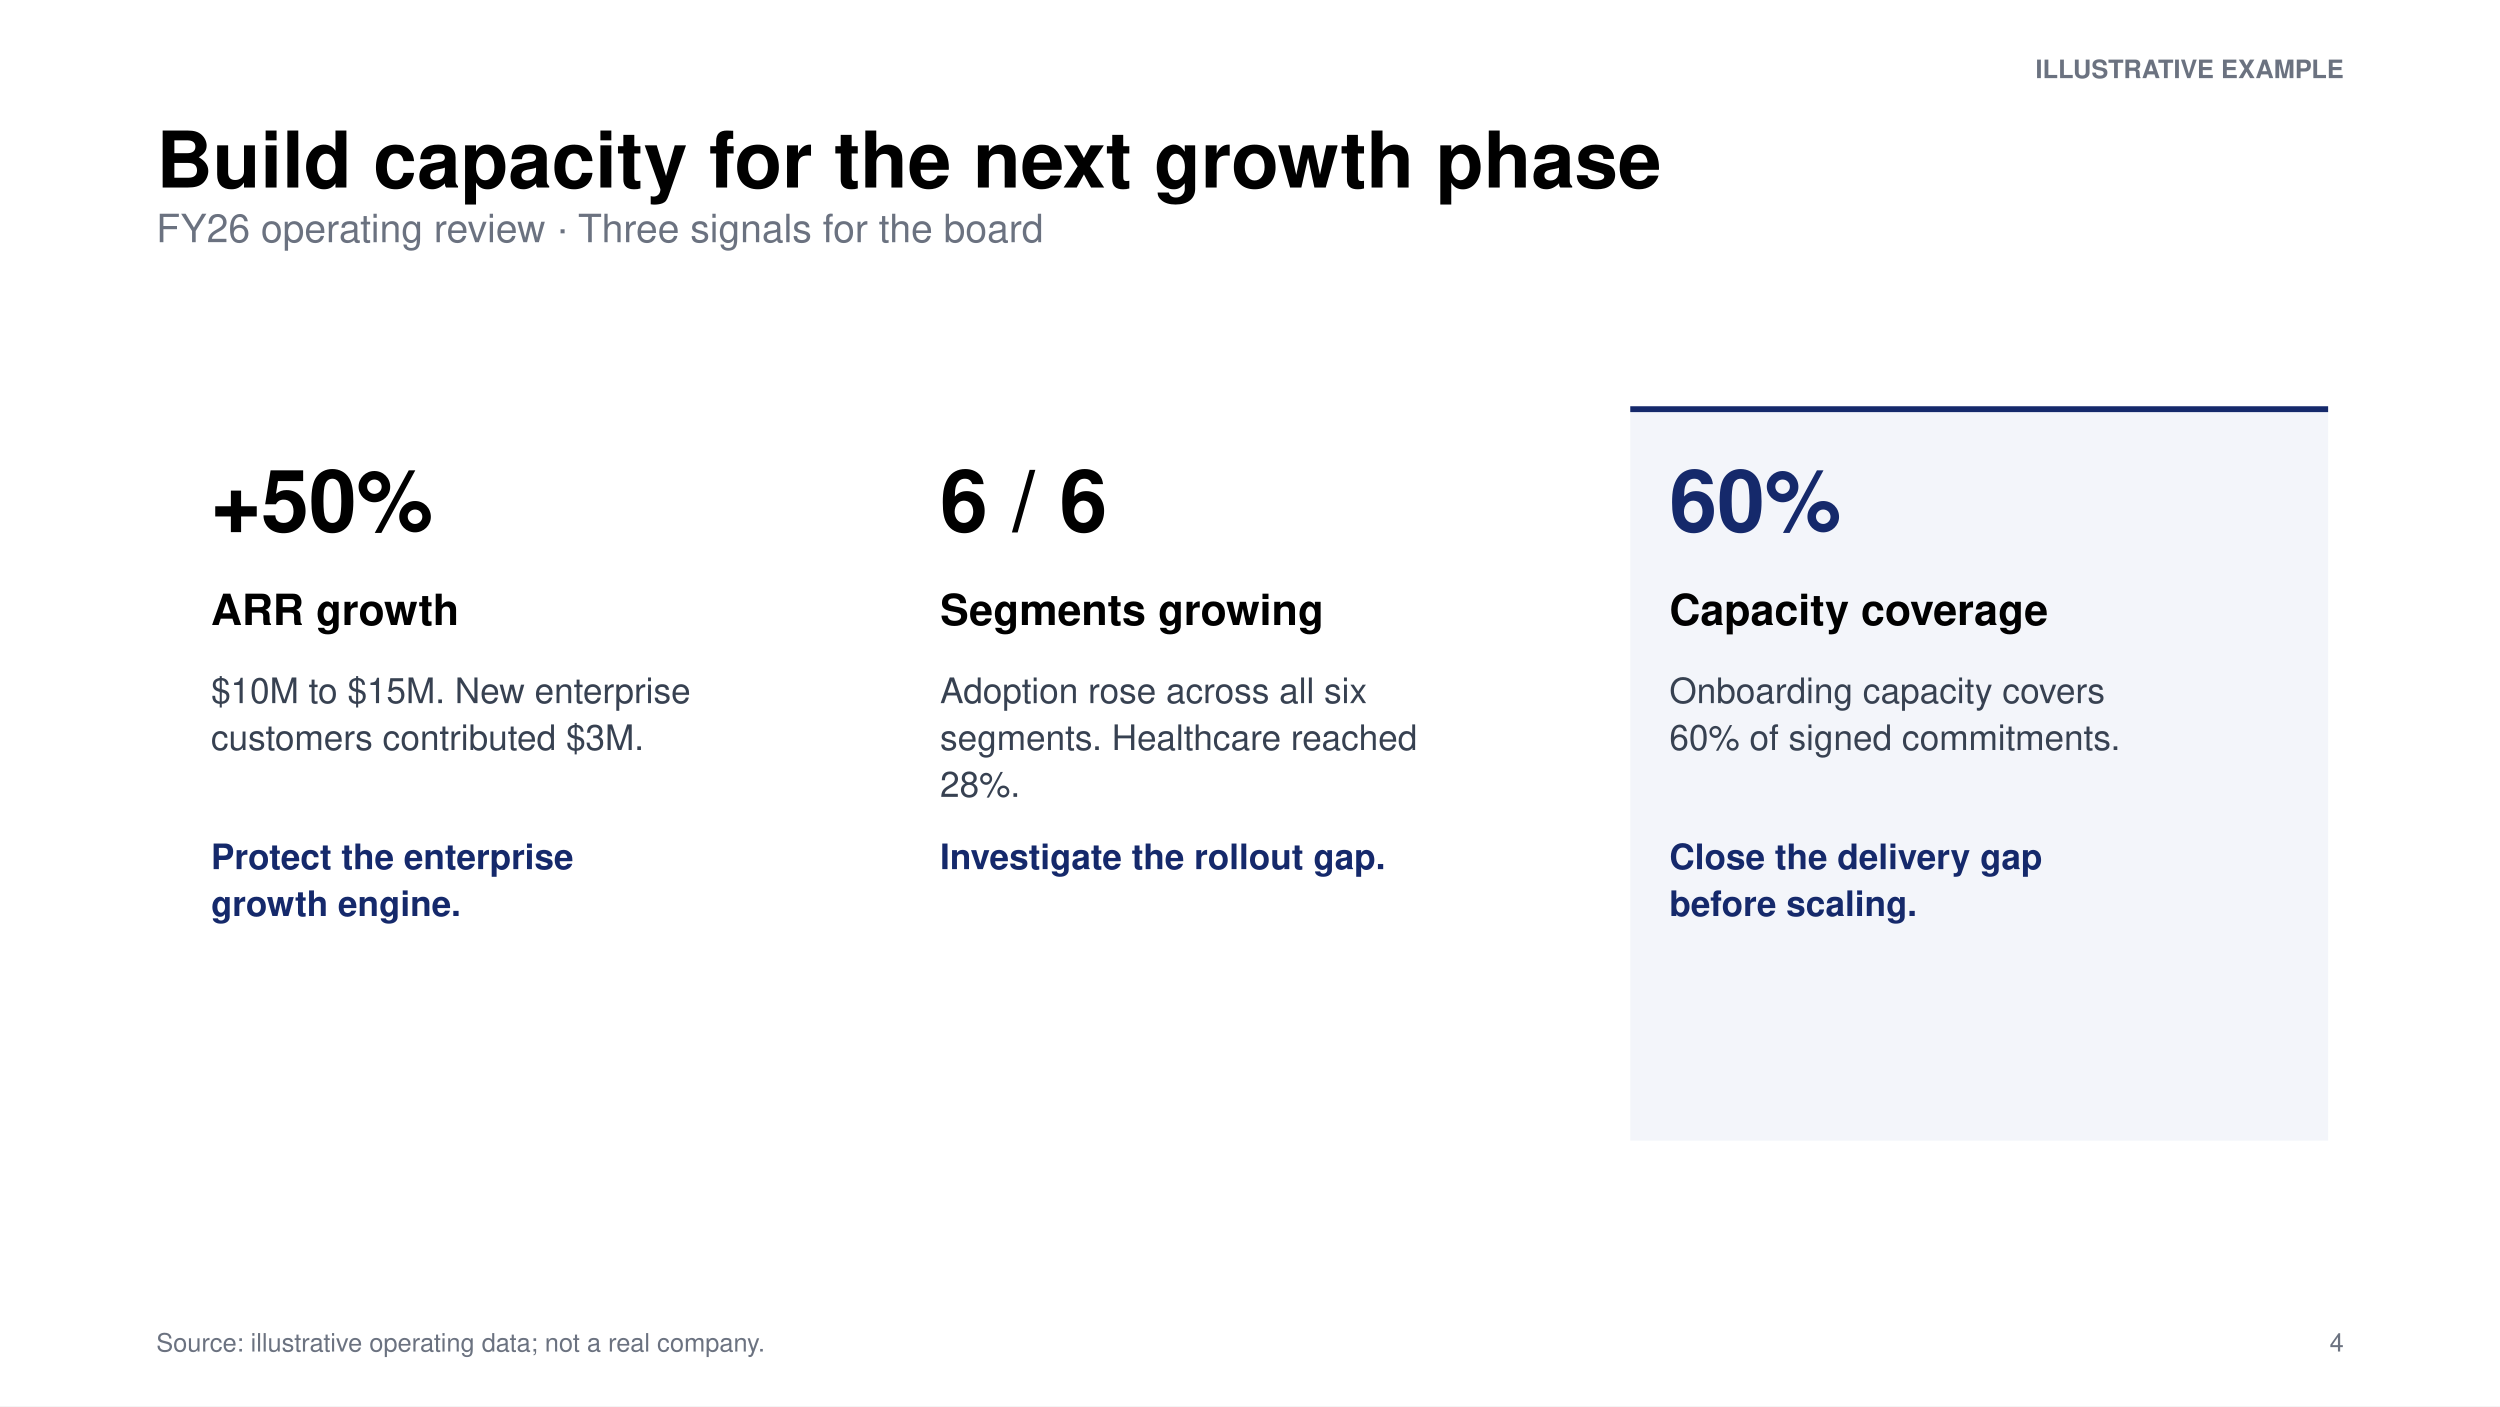
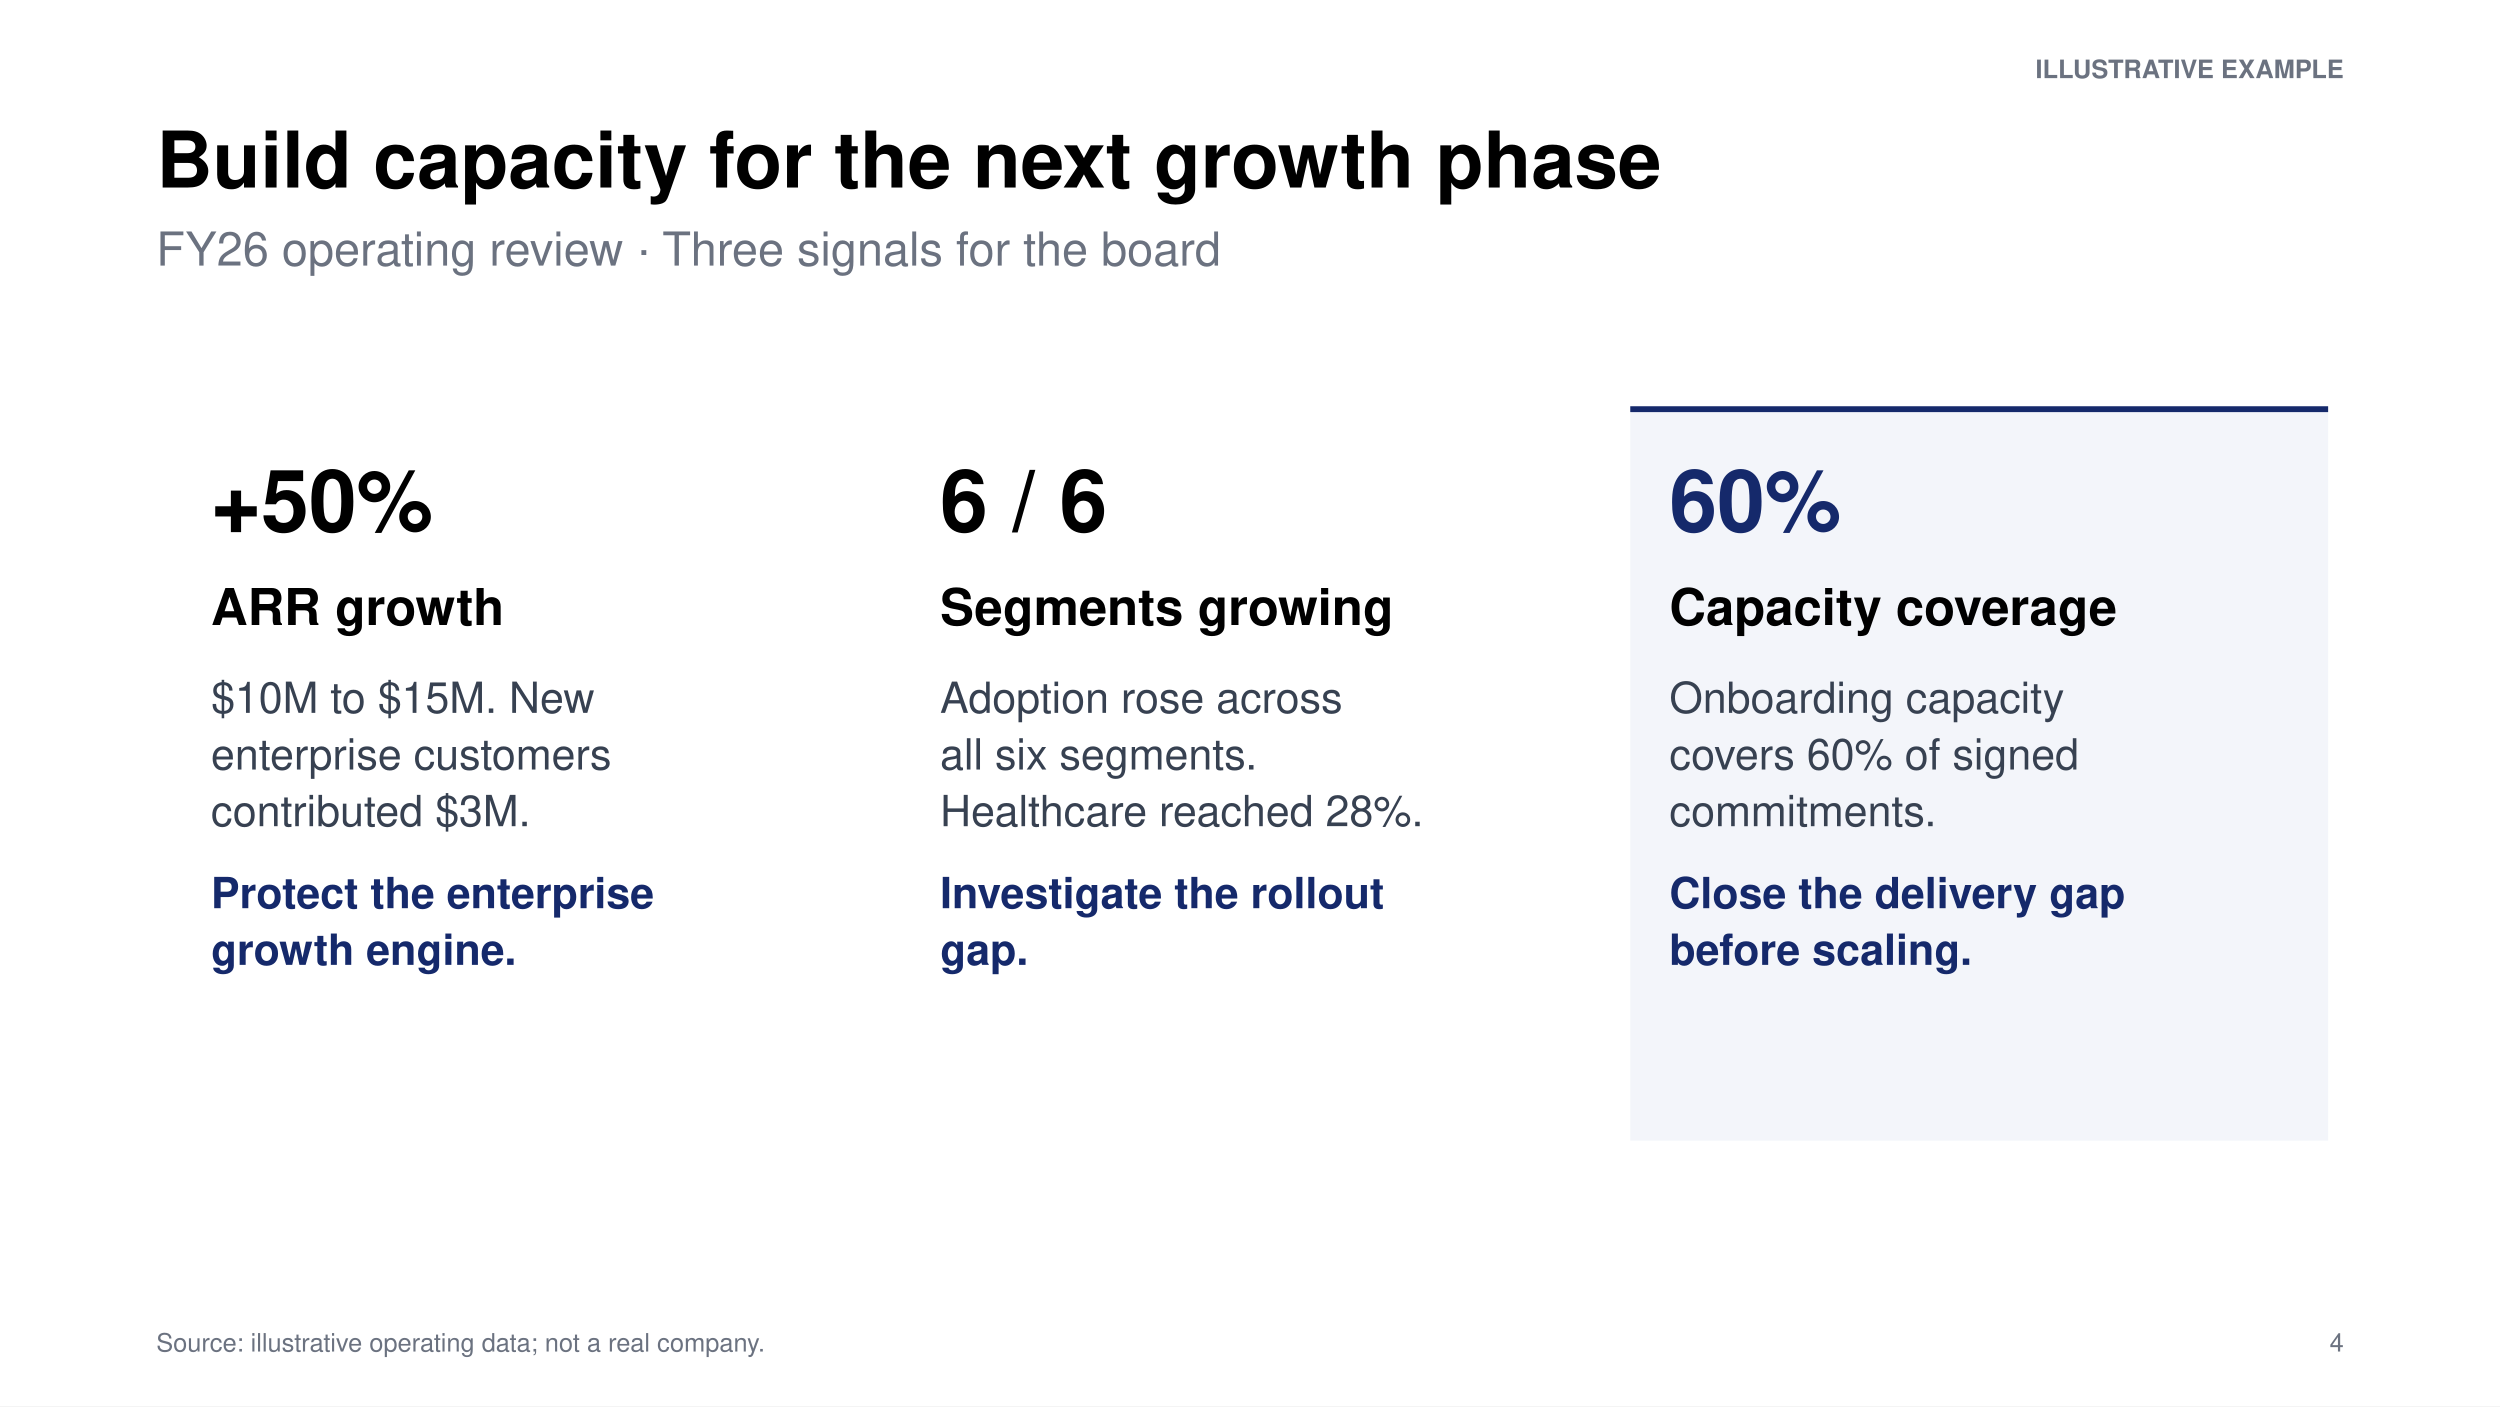
<svg xmlns="http://www.w3.org/2000/svg" viewBox="0 0 1280 720" width="1280" height="720" role="img" aria-label="Build capacity for the next growth phase">
  <rect width="1280" height="720" fill="#FFFFFF" />
  <text x="80.0" y="96.0" font-family="'Helvetica Neue', Helvetica, Arial, 'Hiragino Sans', 'Yu Gothic', 'Noto Sans JP', 'Meiryo', sans-serif" font-size="40" fill="#000000" font-weight="bold" text-anchor="start">Build capacity for the next growth phase</text>
-   <text x="80.0" y="124.0" font-family="'Helvetica Neue', Helvetica, Arial, 'Hiragino Sans', 'Yu Gothic', 'Noto Sans JP', 'Meiryo', sans-serif" font-size="20" fill="#6B7280" font-weight="normal" text-anchor="start">FY26 operating review · Three signals for the board</text>
+   <text x="80.0" y="136.0" font-family="'Helvetica Neue', Helvetica, Arial, 'Hiragino Sans', 'Yu Gothic', 'Noto Sans JP', 'Meiryo', sans-serif" font-size="24" fill="#6B7280" font-weight="normal" text-anchor="start">FY26 operating review · Three signals for the board</text>
  <text x="1200.0" y="40.0" font-family="'Helvetica Neue', Helvetica, Arial, 'Hiragino Sans', 'Yu Gothic', 'Noto Sans JP', 'Meiryo', sans-serif" font-size="13" fill="#6B7280" font-weight="600" text-anchor="end">ILLUSTRATIVE EXAMPLE</text>
  <text x="108.0" y="272.0" font-family="'Helvetica Neue', Helvetica, Arial, 'Hiragino Sans', 'Yu Gothic', 'Noto Sans JP', 'Meiryo', sans-serif" font-size="44" fill="#000000" font-weight="bold" text-anchor="start">+50%</text>
-   <text x="108.0" y="320.0" font-family="'Helvetica Neue', Helvetica, Arial, 'Hiragino Sans', 'Yu Gothic', 'Noto Sans JP', 'Meiryo', sans-serif" font-size="22" fill="#000000" font-weight="bold" text-anchor="start">ARR growth</text>
-   <text x="108.0" y="360.0" font-family="'Helvetica Neue', Helvetica, Arial, 'Hiragino Sans', 'Yu Gothic', 'Noto Sans JP', 'Meiryo', sans-serif" font-size="18" fill="#374151" font-weight="normal" text-anchor="start">$10M to $15M. New enterprise</text>
-   <text x="108.0" y="384.0" font-family="'Helvetica Neue', Helvetica, Arial, 'Hiragino Sans', 'Yu Gothic', 'Noto Sans JP', 'Meiryo', sans-serif" font-size="18" fill="#374151" font-weight="normal" text-anchor="start">customers contributed $3M.</text>
-   <text x="108.0" y="445.0" font-family="'Helvetica Neue', Helvetica, Arial, 'Hiragino Sans', 'Yu Gothic', 'Noto Sans JP', 'Meiryo', sans-serif" font-size="18" fill="#15296B" font-weight="600" text-anchor="start">Protect the enterprise</text>
-   <text x="108.0" y="469.0" font-family="'Helvetica Neue', Helvetica, Arial, 'Hiragino Sans', 'Yu Gothic', 'Noto Sans JP', 'Meiryo', sans-serif" font-size="18" fill="#15296B" font-weight="600" text-anchor="start">growth engine.</text>
+   <text x="108.0" y="320.0" font-family="'Helvetica Neue', Helvetica, Arial, 'Hiragino Sans', 'Yu Gothic', 'Noto Sans JP', 'Meiryo', sans-serif" font-size="26" fill="#000000" font-weight="bold" text-anchor="start">ARR growth</text>
+   <text x="108.0" y="365.0" font-family="'Helvetica Neue', Helvetica, Arial, 'Hiragino Sans', 'Yu Gothic', 'Noto Sans JP', 'Meiryo', sans-serif" font-size="22" fill="#374151" font-weight="normal" text-anchor="start">$10M to $15M. New</text>
+   <text x="108.0" y="394.0" font-family="'Helvetica Neue', Helvetica, Arial, 'Hiragino Sans', 'Yu Gothic', 'Noto Sans JP', 'Meiryo', sans-serif" font-size="22" fill="#374151" font-weight="normal" text-anchor="start">enterprise customers</text>
+   <text x="108.0" y="423.0" font-family="'Helvetica Neue', Helvetica, Arial, 'Hiragino Sans', 'Yu Gothic', 'Noto Sans JP', 'Meiryo', sans-serif" font-size="22" fill="#374151" font-weight="normal" text-anchor="start">contributed $3M.</text>
+   <text x="108.0" y="465.0" font-family="'Helvetica Neue', Helvetica, Arial, 'Hiragino Sans', 'Yu Gothic', 'Noto Sans JP', 'Meiryo', sans-serif" font-size="22" fill="#15296B" font-weight="600" text-anchor="start">Protect the enterprise</text>
+   <text x="108.0" y="494.0" font-family="'Helvetica Neue', Helvetica, Arial, 'Hiragino Sans', 'Yu Gothic', 'Noto Sans JP', 'Meiryo', sans-serif" font-size="22" fill="#15296B" font-weight="600" text-anchor="start">growth engine.</text>
  <text x="481.3" y="272.0" font-family="'Helvetica Neue', Helvetica, Arial, 'Hiragino Sans', 'Yu Gothic', 'Noto Sans JP', 'Meiryo', sans-serif" font-size="44" fill="#000000" font-weight="bold" text-anchor="start">6 / 6</text>
-   <text x="481.3" y="320.0" font-family="'Helvetica Neue', Helvetica, Arial, 'Hiragino Sans', 'Yu Gothic', 'Noto Sans JP', 'Meiryo', sans-serif" font-size="22" fill="#000000" font-weight="bold" text-anchor="start">Segments growing</text>
-   <text x="481.3" y="360.0" font-family="'Helvetica Neue', Helvetica, Arial, 'Hiragino Sans', 'Yu Gothic', 'Noto Sans JP', 'Meiryo', sans-serif" font-size="18" fill="#374151" font-weight="normal" text-anchor="start">Adoption rose across all six</text>
-   <text x="481.3" y="384.0" font-family="'Helvetica Neue', Helvetica, Arial, 'Hiragino Sans', 'Yu Gothic', 'Noto Sans JP', 'Meiryo', sans-serif" font-size="18" fill="#374151" font-weight="normal" text-anchor="start">segments. Healthcare reached</text>
-   <text x="481.3" y="408.0" font-family="'Helvetica Neue', Helvetica, Arial, 'Hiragino Sans', 'Yu Gothic', 'Noto Sans JP', 'Meiryo', sans-serif" font-size="18" fill="#374151" font-weight="normal" text-anchor="start">28%.</text>
-   <text x="481.3" y="445.0" font-family="'Helvetica Neue', Helvetica, Arial, 'Hiragino Sans', 'Yu Gothic', 'Noto Sans JP', 'Meiryo', sans-serif" font-size="18" fill="#15296B" font-weight="600" text-anchor="start">Investigate the rollout gap.</text>
+   <text x="481.3" y="320.0" font-family="'Helvetica Neue', Helvetica, Arial, 'Hiragino Sans', 'Yu Gothic', 'Noto Sans JP', 'Meiryo', sans-serif" font-size="26" fill="#000000" font-weight="bold" text-anchor="start">Segments growing</text>
+   <text x="481.3" y="365.0" font-family="'Helvetica Neue', Helvetica, Arial, 'Hiragino Sans', 'Yu Gothic', 'Noto Sans JP', 'Meiryo', sans-serif" font-size="22" fill="#374151" font-weight="normal" text-anchor="start">Adoption rose across</text>
+   <text x="481.3" y="394.0" font-family="'Helvetica Neue', Helvetica, Arial, 'Hiragino Sans', 'Yu Gothic', 'Noto Sans JP', 'Meiryo', sans-serif" font-size="22" fill="#374151" font-weight="normal" text-anchor="start">all six segments.</text>
+   <text x="481.3" y="423.0" font-family="'Helvetica Neue', Helvetica, Arial, 'Hiragino Sans', 'Yu Gothic', 'Noto Sans JP', 'Meiryo', sans-serif" font-size="22" fill="#374151" font-weight="normal" text-anchor="start">Healthcare reached 28%.</text>
+   <text x="481.3" y="465.0" font-family="'Helvetica Neue', Helvetica, Arial, 'Hiragino Sans', 'Yu Gothic', 'Noto Sans JP', 'Meiryo', sans-serif" font-size="22" fill="#15296B" font-weight="600" text-anchor="start">Investigate the rollout</text>
+   <text x="481.3" y="494.0" font-family="'Helvetica Neue', Helvetica, Arial, 'Hiragino Sans', 'Yu Gothic', 'Noto Sans JP', 'Meiryo', sans-serif" font-size="22" fill="#15296B" font-weight="600" text-anchor="start">gap.</text>
  <rect x="834.7" y="208.0" width="357.3" height="376.0" fill="#F3F5FA" stroke="none" />
  <rect x="834.7" y="208.0" width="357.3" height="3.0" fill="#15296B" stroke="none" />
  <text x="854.7" y="272.0" font-family="'Helvetica Neue', Helvetica, Arial, 'Hiragino Sans', 'Yu Gothic', 'Noto Sans JP', 'Meiryo', sans-serif" font-size="44" fill="#15296B" font-weight="bold" text-anchor="start">60%</text>
-   <text x="854.7" y="320.0" font-family="'Helvetica Neue', Helvetica, Arial, 'Hiragino Sans', 'Yu Gothic', 'Noto Sans JP', 'Meiryo', sans-serif" font-size="22" fill="#000000" font-weight="bold" text-anchor="start">Capacity coverage</text>
-   <text x="854.7" y="360.0" font-family="'Helvetica Neue', Helvetica, Arial, 'Hiragino Sans', 'Yu Gothic', 'Noto Sans JP', 'Meiryo', sans-serif" font-size="18" fill="#374151" font-weight="normal" text-anchor="start">Onboarding capacity covers</text>
-   <text x="854.7" y="384.0" font-family="'Helvetica Neue', Helvetica, Arial, 'Hiragino Sans', 'Yu Gothic', 'Noto Sans JP', 'Meiryo', sans-serif" font-size="18" fill="#374151" font-weight="normal" text-anchor="start">60% of signed commitments.</text>
-   <text x="854.7" y="445.0" font-family="'Helvetica Neue', Helvetica, Arial, 'Hiragino Sans', 'Yu Gothic', 'Noto Sans JP', 'Meiryo', sans-serif" font-size="18" fill="#15296B" font-weight="600" text-anchor="start">Close the delivery gap</text>
-   <text x="854.7" y="469.0" font-family="'Helvetica Neue', Helvetica, Arial, 'Hiragino Sans', 'Yu Gothic', 'Noto Sans JP', 'Meiryo', sans-serif" font-size="18" fill="#15296B" font-weight="600" text-anchor="start">before scaling.</text>
+   <text x="854.7" y="320.0" font-family="'Helvetica Neue', Helvetica, Arial, 'Hiragino Sans', 'Yu Gothic', 'Noto Sans JP', 'Meiryo', sans-serif" font-size="26" fill="#000000" font-weight="bold" text-anchor="start">Capacity coverage</text>
+   <text x="854.7" y="365.0" font-family="'Helvetica Neue', Helvetica, Arial, 'Hiragino Sans', 'Yu Gothic', 'Noto Sans JP', 'Meiryo', sans-serif" font-size="22" fill="#374151" font-weight="normal" text-anchor="start">Onboarding capacity</text>
+   <text x="854.7" y="394.0" font-family="'Helvetica Neue', Helvetica, Arial, 'Hiragino Sans', 'Yu Gothic', 'Noto Sans JP', 'Meiryo', sans-serif" font-size="22" fill="#374151" font-weight="normal" text-anchor="start">covers 60% of signed</text>
+   <text x="854.7" y="423.0" font-family="'Helvetica Neue', Helvetica, Arial, 'Hiragino Sans', 'Yu Gothic', 'Noto Sans JP', 'Meiryo', sans-serif" font-size="22" fill="#374151" font-weight="normal" text-anchor="start">commitments.</text>
+   <text x="854.7" y="465.0" font-family="'Helvetica Neue', Helvetica, Arial, 'Hiragino Sans', 'Yu Gothic', 'Noto Sans JP', 'Meiryo', sans-serif" font-size="22" fill="#15296B" font-weight="600" text-anchor="start">Close the delivery gap</text>
+   <text x="854.7" y="494.0" font-family="'Helvetica Neue', Helvetica, Arial, 'Hiragino Sans', 'Yu Gothic', 'Noto Sans JP', 'Meiryo', sans-serif" font-size="22" fill="#15296B" font-weight="600" text-anchor="start">before scaling.</text>
  <text x="80.0" y="692.0" font-family="'Helvetica Neue', Helvetica, Arial, 'Hiragino Sans', 'Yu Gothic', 'Noto Sans JP', 'Meiryo', sans-serif" font-size="13" fill="#6B7280" font-weight="normal" text-anchor="start">Source: illustrative operating data; not a real company.</text>
  <text x="1200.0" y="692.0" font-family="'Helvetica Neue', Helvetica, Arial, 'Hiragino Sans', 'Yu Gothic', 'Noto Sans JP', 'Meiryo', sans-serif" font-size="13" fill="#6B7280" font-weight="normal" text-anchor="end">4</text>
</svg>
